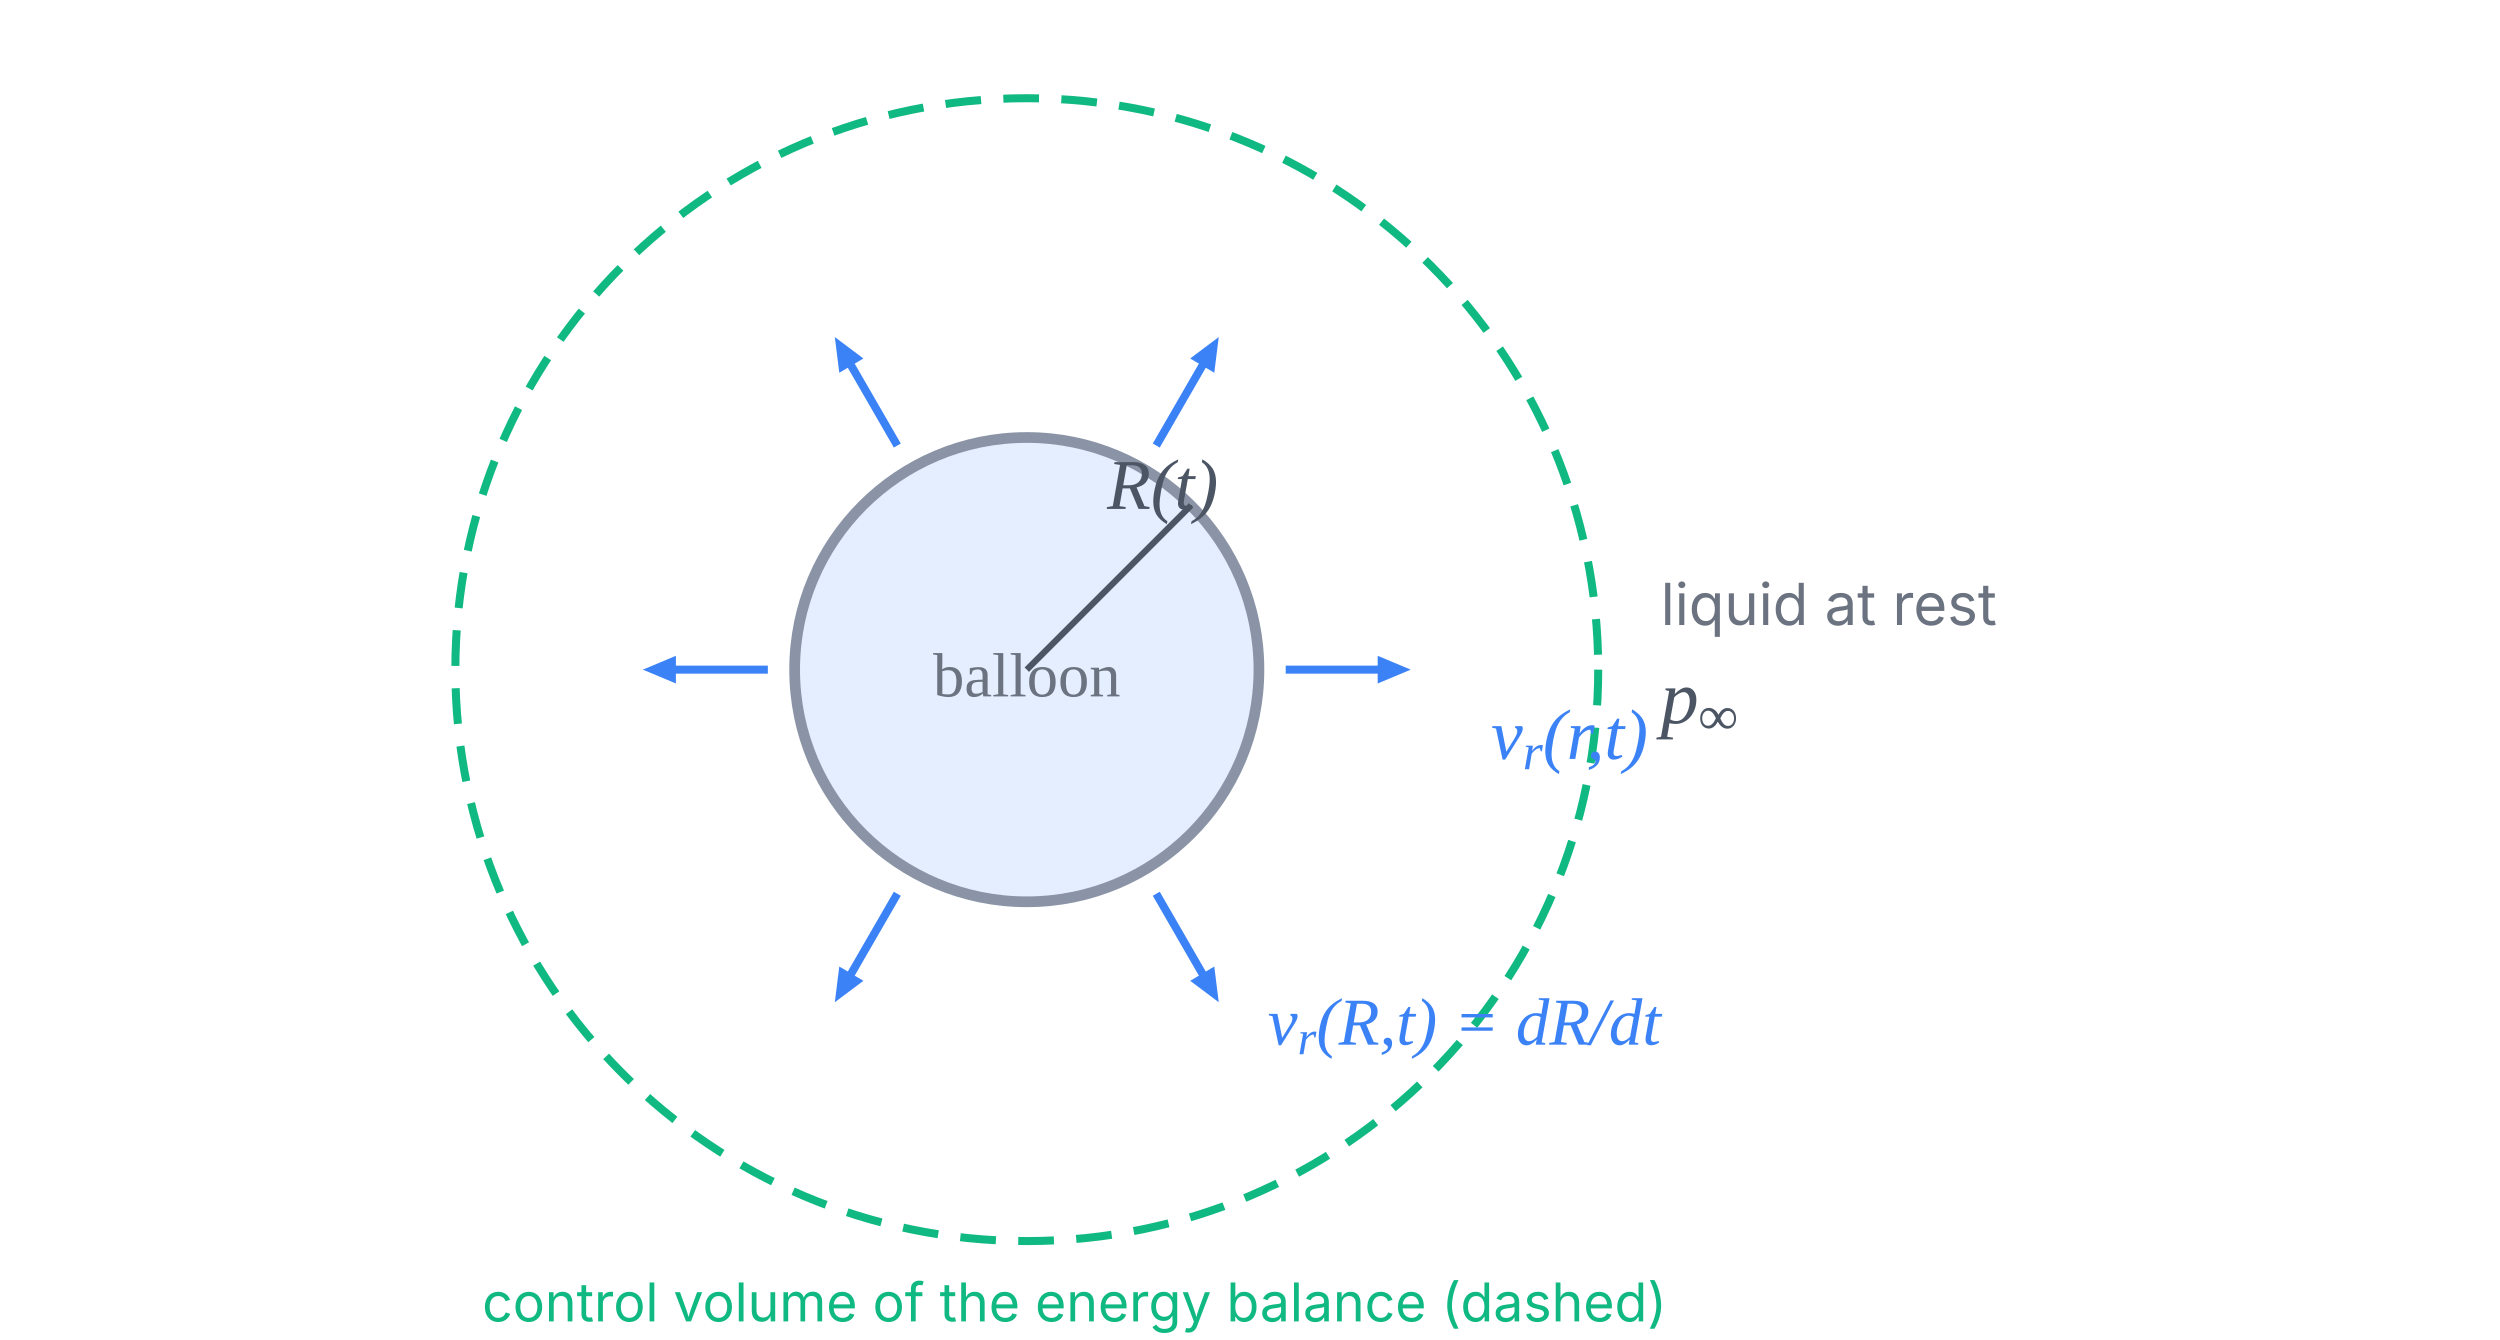
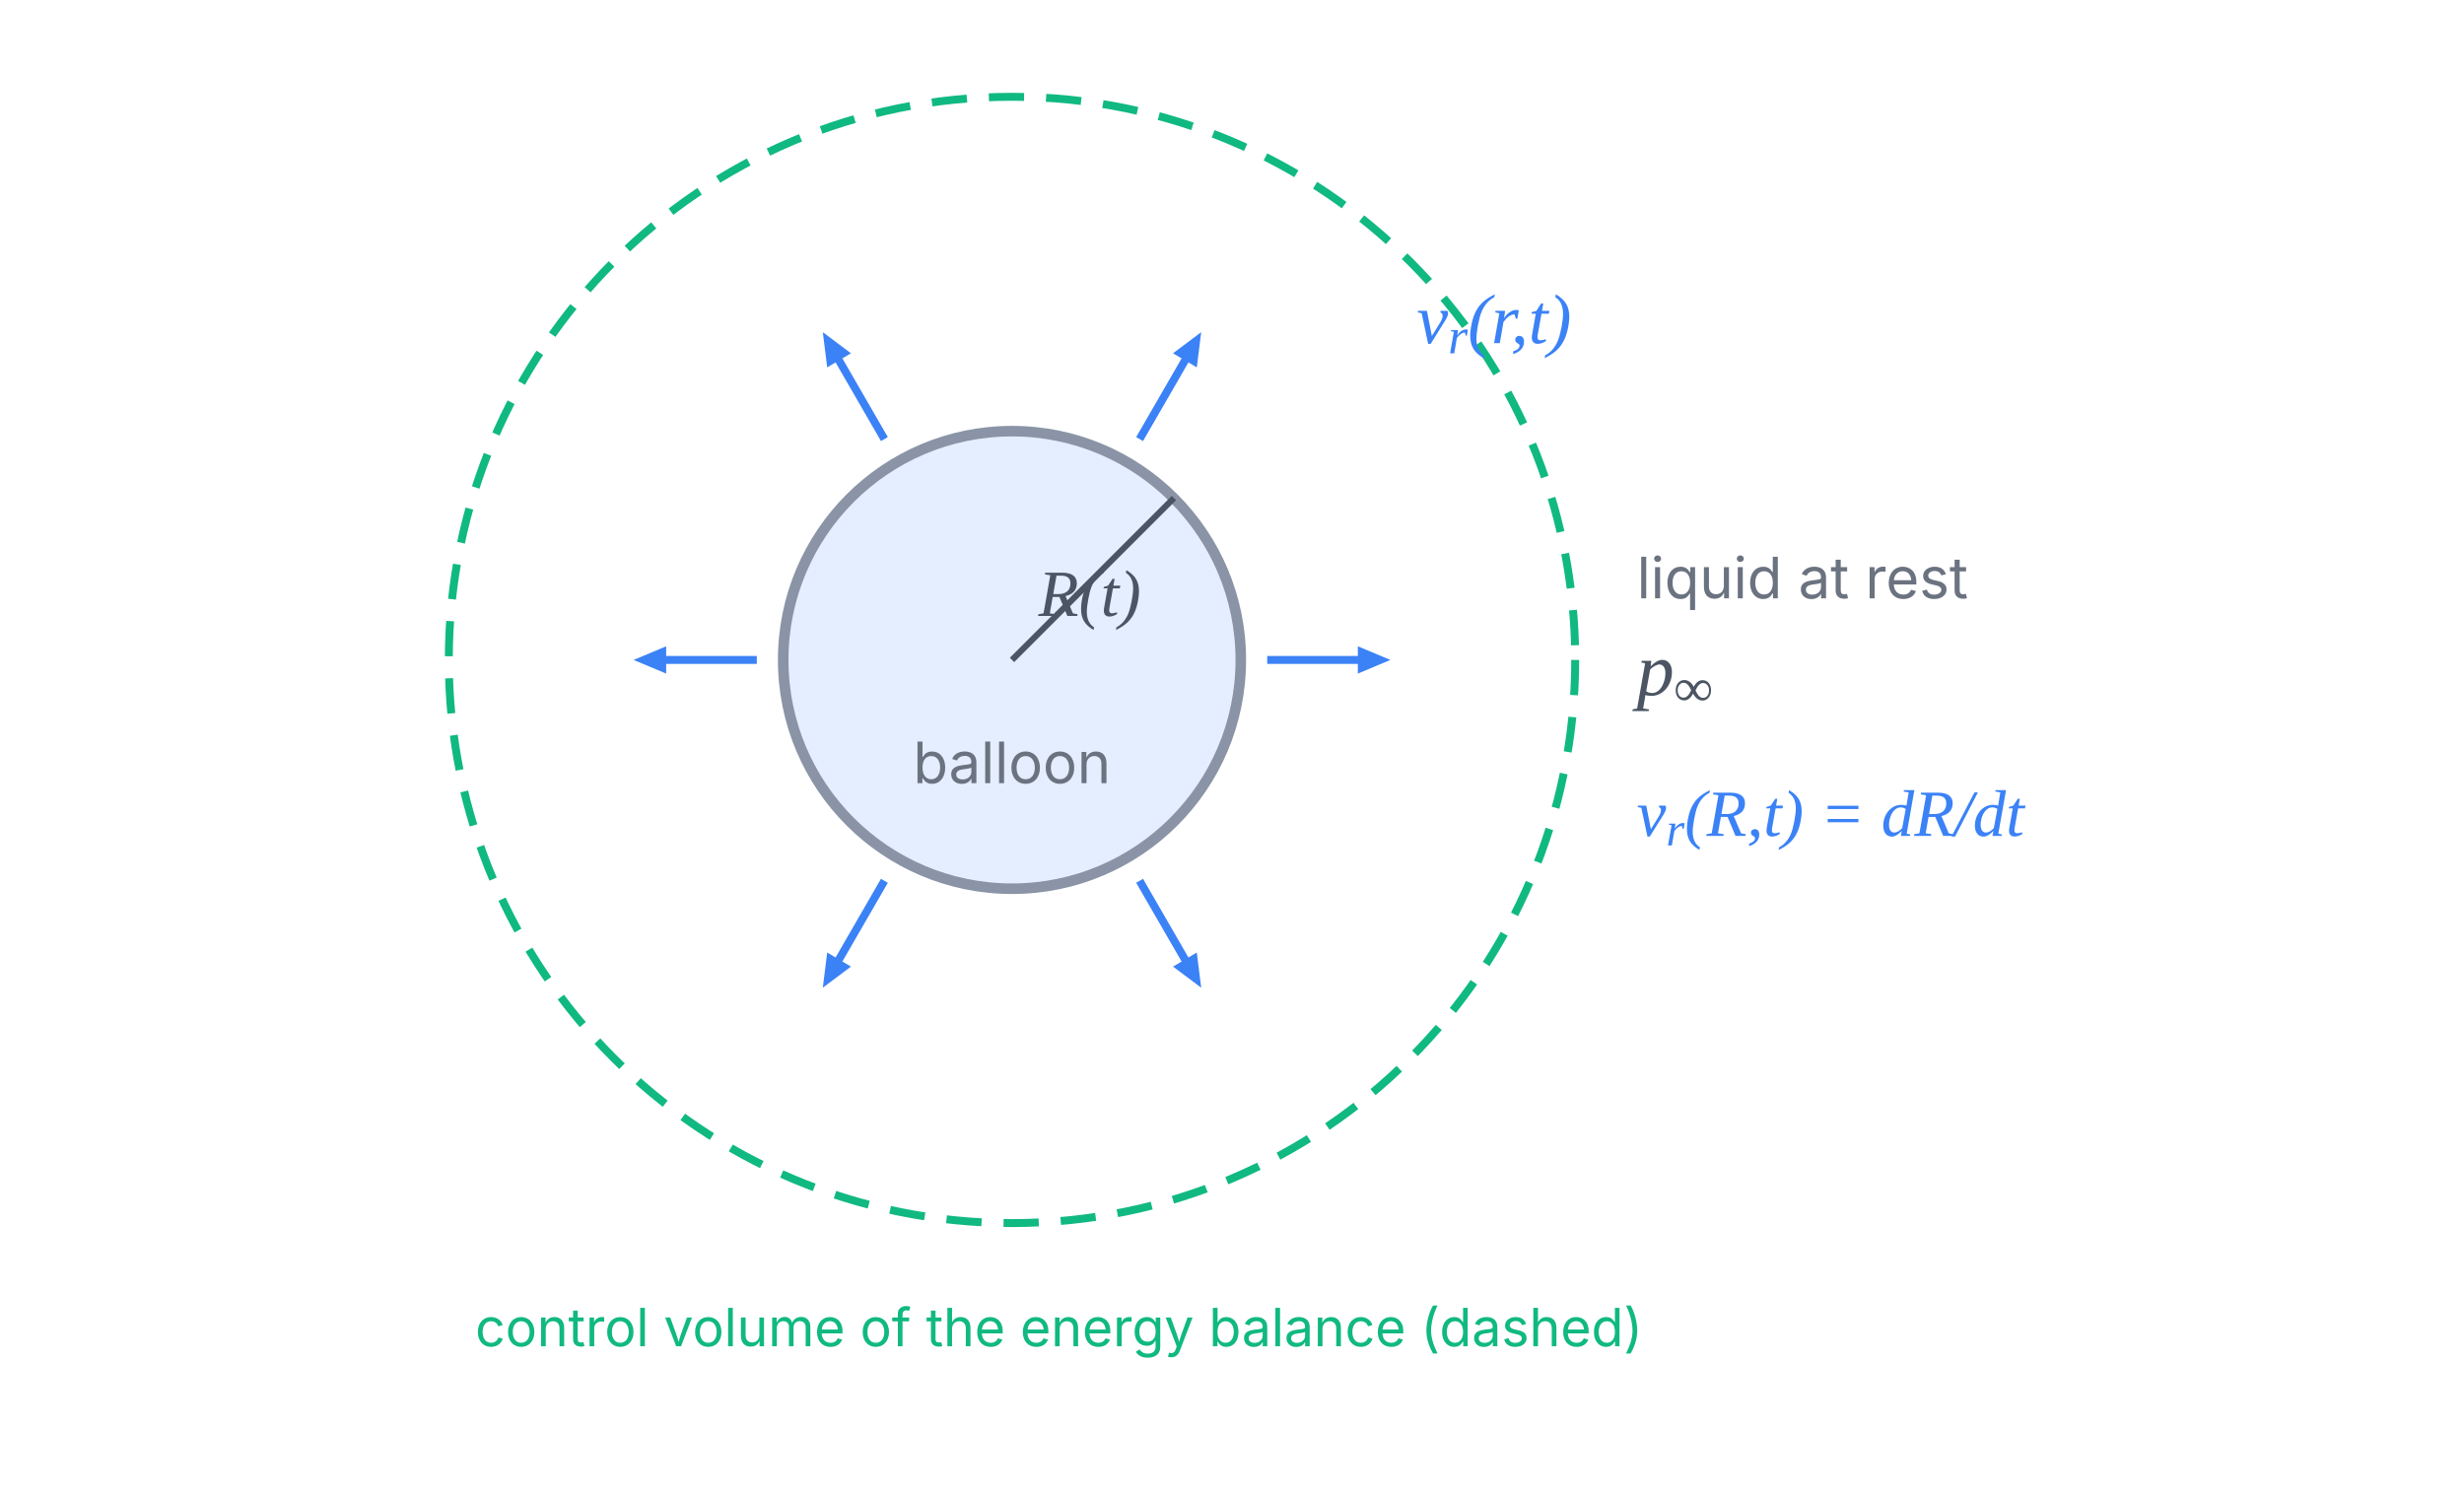
- <svg xmlns="http://www.w3.org/2000/svg" viewBox="0 0 560 300" width="100%" class="fig-kit" style="max-width:560px;margin:0 auto;display:block" role="img" aria-label="Spherical balloon of radius R(t) expanding in an infinite liquid: radial velocity field v_r(r,t), liquid at rest with pressure p_inf far away, and the control volume used in the energy balance">
+ <svg xmlns="http://www.w3.org/2000/svg" viewBox="0 0 560 340" width="100%" class="fig-kit" style="max-width:560px;margin:0 auto;display:block" role="img" aria-label="Spherical balloon of radius R(t) expanding in an infinite liquid: radial velocity field v_r(r,t), liquid at rest with pressure p_inf far away, and the control volume used in the energy balance">
  <g font-family="Inter, Arial, sans-serif" font-size="13" fill="#8a94a6">
    <circle cx="230.0" cy="150.0" r="128.0" fill="none" stroke="#10b981" stroke-width="1.8" stroke-dasharray="8,5" stroke-linejoin="round" />
    <circle cx="230.0" cy="150.0" r="52.0" fill="#3b82f6" fill-opacity="0.14" stroke="#8a94a6" stroke-width="2.4" stroke-linejoin="round" />
-     <text x="230.0" y="156.0" fill="#6b7280" font-size="14" font-weight="400" text-anchor="middle" font-family="Newsreader, Georgia, 'Times New Roman', serif">balloon</text>
+     <text x="230.0" y="178.0" fill="#6b7280" font-size="13" font-weight="400" text-anchor="middle">balloon</text>
    <line x1="288.0" y1="150.0" x2="311.2" y2="150.0" stroke="#3b82f6" stroke-width="1.8" />
    <path d="M316.0,150.0 L308.6,153.1 L308.6,146.9 Z" fill="#3b82f6" />
    <line x1="259.0" y1="200.2" x2="270.6" y2="220.3" stroke="#3b82f6" stroke-width="1.8" />
    <path d="M273.0,224.5 L266.6,219.7 L272.0,216.5 Z" fill="#3b82f6" />
    <line x1="201.0" y1="200.2" x2="189.4" y2="220.3" stroke="#3b82f6" stroke-width="1.8" />
    <path d="M187.0,224.5 L188.0,216.5 L193.4,219.7 Z" fill="#3b82f6" />
    <line x1="172.0" y1="150.0" x2="148.8" y2="150.0" stroke="#3b82f6" stroke-width="1.8" />
    <path d="M144.0,150.0 L151.4,146.9 L151.4,153.1 Z" fill="#3b82f6" />
    <line x1="201.0" y1="99.8" x2="189.4" y2="79.7" stroke="#3b82f6" stroke-width="1.8" />
    <path d="M187.0,75.5 L193.4,80.3 L188.0,83.5 Z" fill="#3b82f6" />
    <line x1="259.0" y1="99.8" x2="270.6" y2="79.7" stroke="#3b82f6" stroke-width="1.8" />
    <path d="M273.0,75.5 L272.0,83.5 L266.6,80.3 Z" fill="#3b82f6" />
    <line x1="230.0" y1="150.0" x2="266.8" y2="113.2" stroke="#4b5563" stroke-width="1.4" />
-     <text x="248.0" y="114.0" fill="#4b5563" font-size="16" font-weight="400" text-anchor="start" font-family="Newsreader, Georgia, 'Times New Roman', serif" font-style="italic">R(t)</text>
-     <text x="334.0" y="170.0" fill="#3b82f6" font-size="16" font-weight="400" text-anchor="start" font-family="Newsreader, Georgia, 'Times New Roman', serif" font-style="italic">v<tspan baseline-shift="sub" font-size="72%">r</tspan>(r,t)</text>
-     <text x="284.0" y="234.0" fill="#3b82f6" font-size="15" font-weight="400" text-anchor="start" font-family="Newsreader, Georgia, 'Times New Roman', serif" font-style="italic">v<tspan baseline-shift="sub" font-size="72%">r</tspan>(R,t) = dR/dt</text>
-     <text x="372.0" y="140.0" fill="#6b7280" font-size="13" font-weight="400" text-anchor="start">liquid at rest</text>
-     <text x="372.0" y="162.0" fill="#4b5563" font-size="17" font-weight="400" text-anchor="start" font-family="Newsreader, Georgia, 'Times New Roman', serif" font-style="italic">p<tspan baseline-shift="sub" font-size="72%">∞</tspan>
+     <text x="236.0" y="140.0" fill="#4b5563" font-size="15" font-weight="400" text-anchor="start" font-family="Newsreader, Georgia, 'Times New Roman', serif" font-style="italic">R(t)</text>
+     <text x="322.0" y="78.0" fill="#3b82f6" font-size="16" font-weight="400" text-anchor="start" font-family="Newsreader, Georgia, 'Times New Roman', serif" font-style="italic">v<tspan baseline-shift="sub" font-size="72%">r</tspan>(r,t)</text>
+     <text x="372.0" y="136.0" fill="#6b7280" font-size="13" font-weight="400" text-anchor="start">liquid at rest</text>
+     <text x="372.0" y="158.0" fill="#4b5563" font-size="17" font-weight="400" text-anchor="start" font-family="Newsreader, Georgia, 'Times New Roman', serif" font-style="italic">p<tspan baseline-shift="sub" font-size="72%">∞</tspan>
    </text>
-     <text x="108.0" y="296.0" fill="#10b981" font-size="12" font-weight="400" text-anchor="start">control volume of the energy balance (dashed)</text>
+     <text x="372.0" y="190.0" fill="#3b82f6" font-size="15" font-weight="400" text-anchor="start" font-family="Newsreader, Georgia, 'Times New Roman', serif" font-style="italic">v<tspan baseline-shift="sub" font-size="72%">r</tspan>(R,t) = dR/dt</text>
+     <text x="108.0" y="306.0" fill="#10b981" font-size="12" font-weight="400" text-anchor="start">control volume of the energy balance (dashed)</text>
  </g>
</svg>
